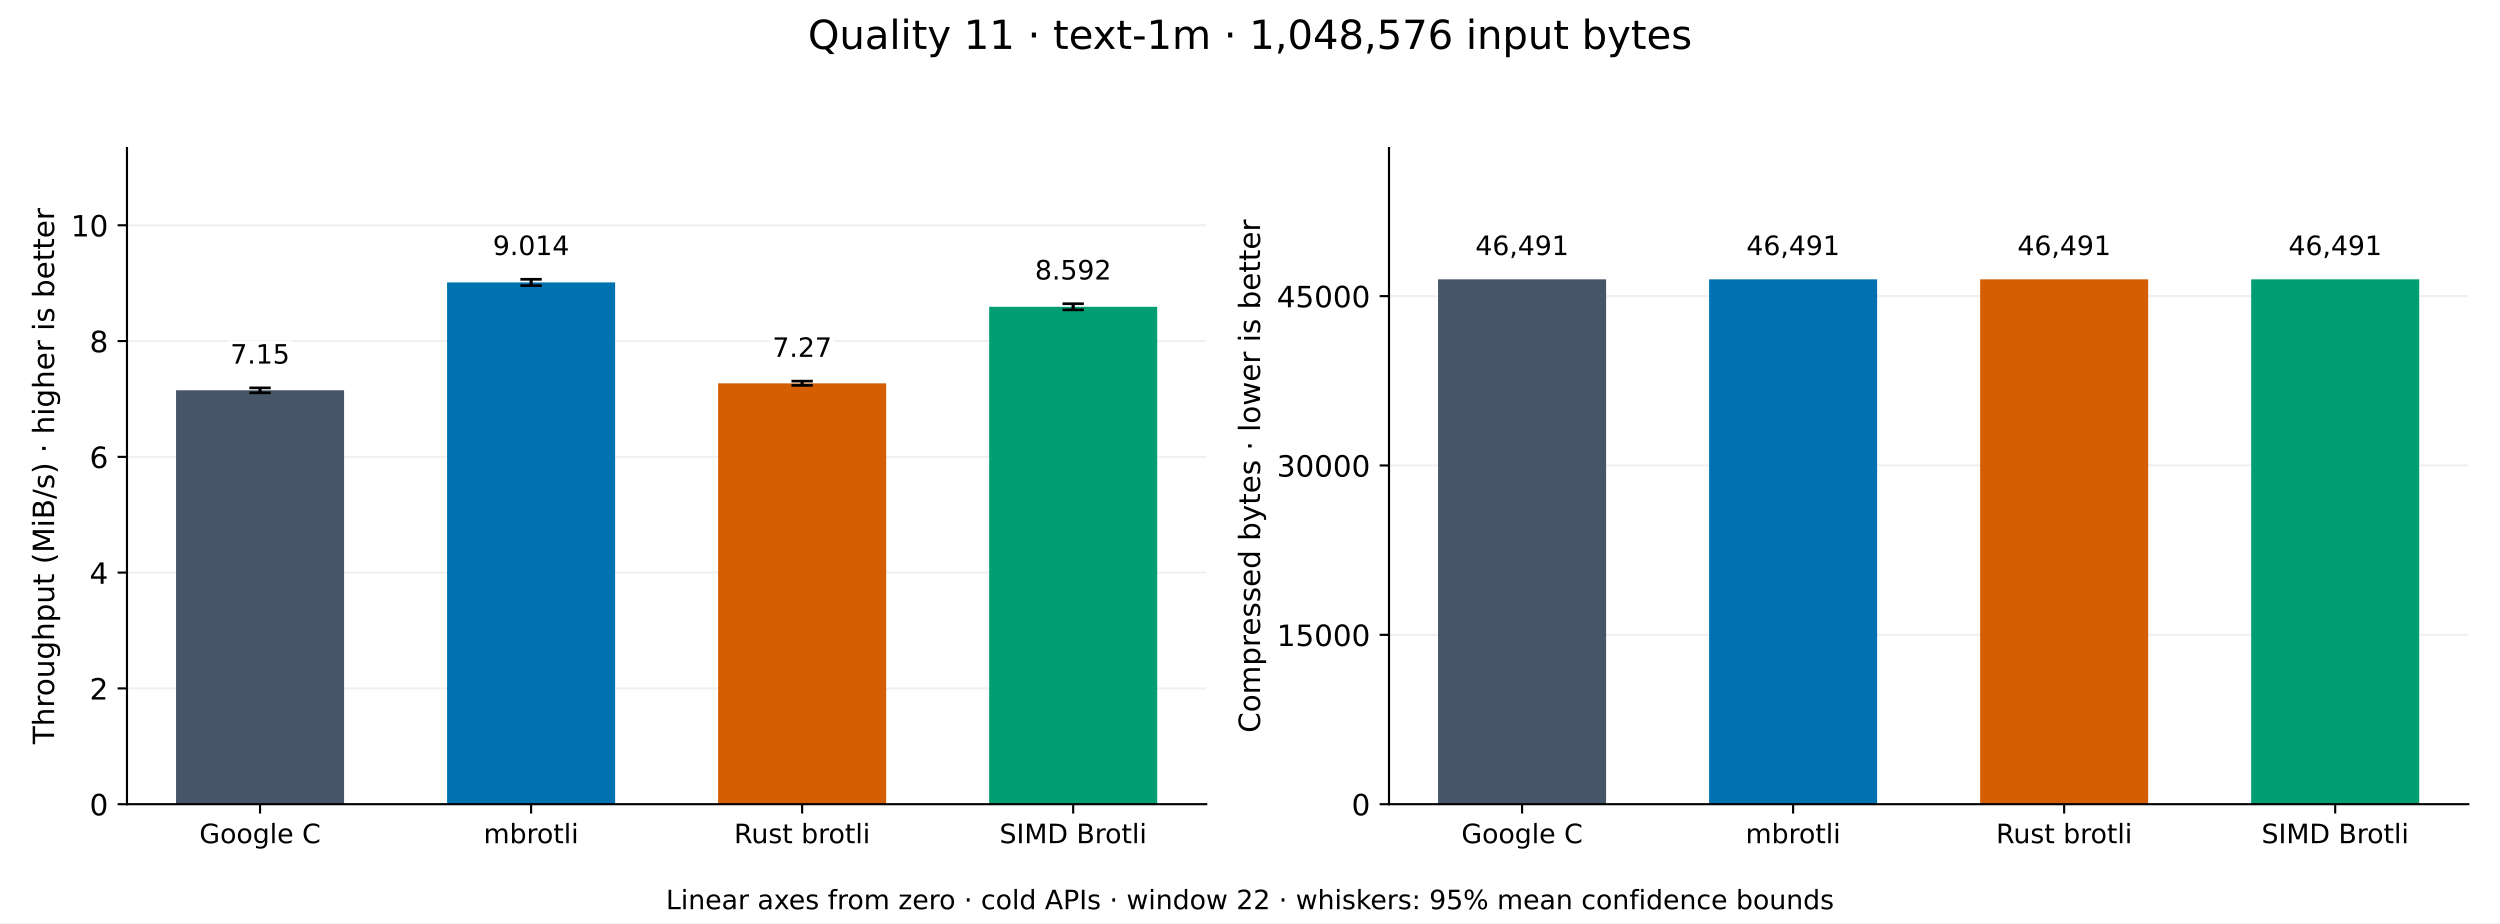
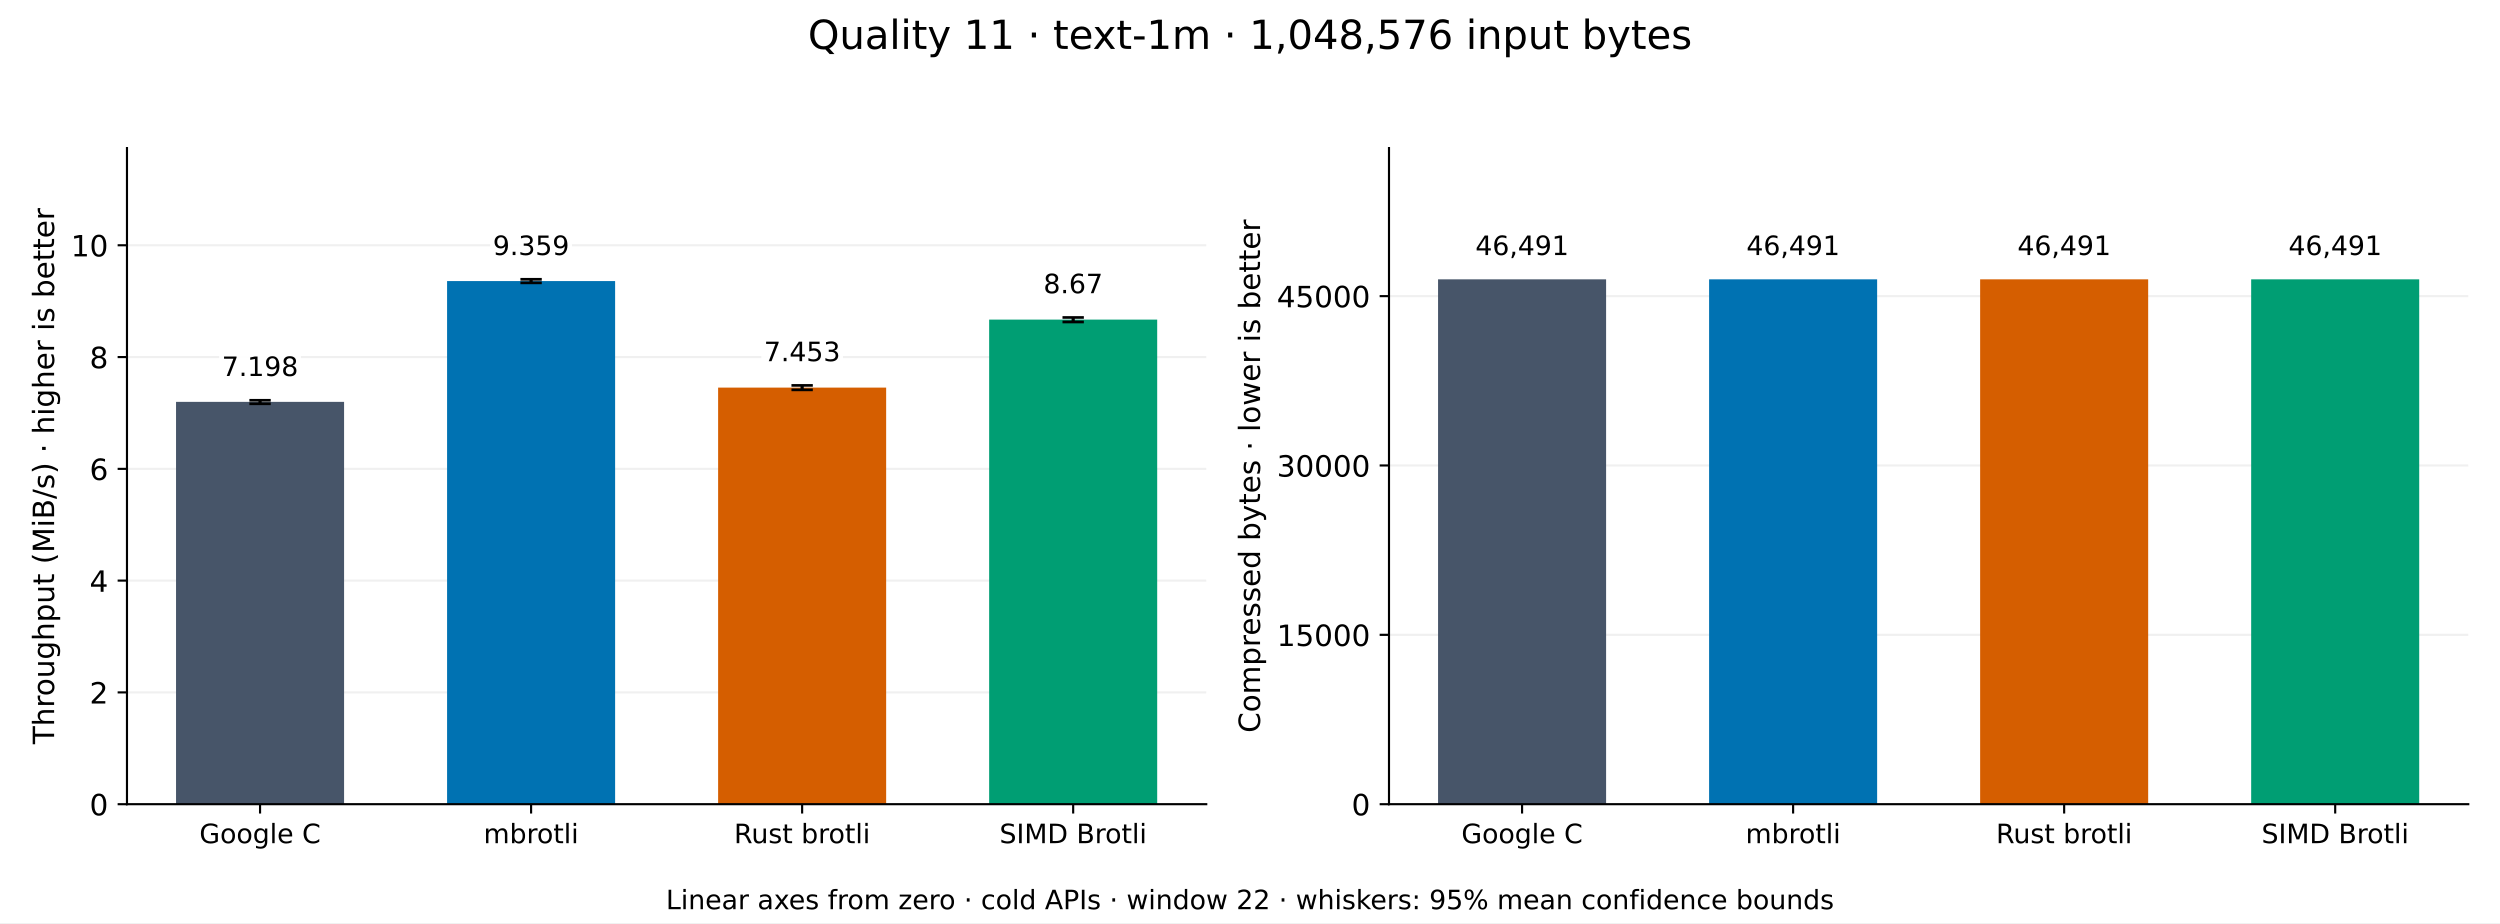
<svg xmlns="http://www.w3.org/2000/svg" xmlns:xlink="http://www.w3.org/1999/xlink" width="936pt" height="345.6pt" viewBox="0 0 936 345.6" version="1.1">
  <defs>
    <style type="text/css">*{stroke-linejoin: round; stroke-linecap: butt}</style>
  </defs>
  <g id="figure_1">
    <g id="patch_1">
      <path d="M 0 345.6 L 936 345.6 L 936 0 L 0 0 z " style="fill: #ffffff" />
    </g>
    <g id="axes_1">
      <g id="patch_2">
        <path d="M 47.54 301.088 L 451.62 301.088 L 451.62 55.44 L 47.54 55.44 z " style="fill: #ffffff" />
      </g>
      <g id="matplotlib.axis_1">
        <g id="xtick_1">
          <g id="line2d_1">
            <defs>
              <path id="m3d63aaa0ea" d="M 0 0 L 0 3.5 " style="stroke: #000000; stroke-width: 0.8" />
            </defs>
            <g>
              <use xlink:href="#m3d63aaa0ea" x="97.365" y="301.088" style="stroke: #000000; stroke-width: 0.8" />
            </g>
          </g>
          <g id="text_1">
            <text style="font-size: 10px; font-family: 'DejaVu Sans', 'Bitstream Vera Sans', 'Computer Modern Sans Serif', 'Lucida Grande', 'Verdana', 'Geneva', 'Lucid', 'Arial', 'Helvetica', 'Avant Garde', sans-serif; text-anchor: middle" x="97.365" y="315.686" transform="rotate(-0 97.36503 315.6864)">Google C</text>
          </g>
        </g>
        <g id="xtick_2">
          <g id="line2d_2">
            <g>
              <use xlink:href="#m3d63aaa0ea" x="198.842" y="301.088" style="stroke: #000000; stroke-width: 0.8" />
            </g>
          </g>
          <g id="text_2">
            <text style="font-size: 10px; font-family: 'DejaVu Sans', 'Bitstream Vera Sans', 'Computer Modern Sans Serif', 'Lucida Grande', 'Verdana', 'Geneva', 'Lucid', 'Arial', 'Helvetica', 'Avant Garde', sans-serif; text-anchor: middle" x="198.842" y="315.686" transform="rotate(-0 198.8417 315.6864)">mbrotli</text>
          </g>
        </g>
        <g id="xtick_3">
          <g id="line2d_3">
            <g>
              <use xlink:href="#m3d63aaa0ea" x="300.318" y="301.088" style="stroke: #000000; stroke-width: 0.8" />
            </g>
          </g>
          <g id="text_3">
            <text style="font-size: 10px; font-family: 'DejaVu Sans', 'Bitstream Vera Sans', 'Computer Modern Sans Serif', 'Lucida Grande', 'Verdana', 'Geneva', 'Lucid', 'Arial', 'Helvetica', 'Avant Garde', sans-serif; text-anchor: middle" x="300.318" y="315.686" transform="rotate(-0 300.3183 315.6864)">Rust brotli</text>
          </g>
        </g>
        <g id="xtick_4">
          <g id="line2d_4">
            <g>
              <use xlink:href="#m3d63aaa0ea" x="401.795" y="301.088" style="stroke: #000000; stroke-width: 0.8" />
            </g>
          </g>
          <g id="text_4">
            <text style="font-size: 10px; font-family: 'DejaVu Sans', 'Bitstream Vera Sans', 'Computer Modern Sans Serif', 'Lucida Grande', 'Verdana', 'Geneva', 'Lucid', 'Arial', 'Helvetica', 'Avant Garde', sans-serif; text-anchor: middle" x="401.795" y="315.686" transform="rotate(-0 401.795 315.6864)">SIMD Brotli</text>
          </g>
        </g>
      </g>
      <g id="matplotlib.axis_2">
        <g id="ytick_1">
          <g id="line2d_5">
            <path d="M 47.54 301.088 L 451.62 301.088 " clip-path="url(#pf0a0c54159)" style="fill: none; stroke: #b0b0b0; stroke-opacity: 0.18; stroke-width: 0.8; stroke-linecap: square" />
          </g>
          <g id="line2d_6">
            <defs>
              <path id="mb6c034703b" d="M 0 0 L -3.5 0 " style="stroke: #000000; stroke-width: 0.8" />
            </defs>
            <g>
              <use xlink:href="#mb6c034703b" x="47.54" y="301.088" style="stroke: #000000; stroke-width: 0.8" />
            </g>
          </g>
          <g id="text_5">
            <text style="font-size: 11px; font-family: 'DejaVu Sans', 'Bitstream Vera Sans', 'Computer Modern Sans Serif', 'Lucida Grande', 'Verdana', 'Geneva', 'Lucid', 'Arial', 'Helvetica', 'Avant Garde', sans-serif; text-anchor: end" x="40.54" y="305.267" transform="rotate(-0 40.54 305.2671)">0</text>
          </g>
        </g>
        <g id="ytick_2">
          <g id="line2d_7">
-             <path d="M 47.54 257.74 L 451.62 257.74 " clip-path="url(#pf0a0c54159)" style="fill: none; stroke: #b0b0b0; stroke-opacity: 0.18; stroke-width: 0.8; stroke-linecap: square" />
+             <path d="M 47.54 259.236 L 451.62 259.236 " clip-path="url(#pf0a0c54159)" style="fill: none; stroke: #b0b0b0; stroke-opacity: 0.18; stroke-width: 0.8; stroke-linecap: square" />
          </g>
          <g id="line2d_8">
            <g>
-               <use xlink:href="#mb6c034703b" x="47.54" y="257.74" style="stroke: #000000; stroke-width: 0.8" />
+               <use xlink:href="#mb6c034703b" x="47.54" y="259.236" style="stroke: #000000; stroke-width: 0.8" />
            </g>
          </g>
          <g id="text_6">
-             <text style="font-size: 11px; font-family: 'DejaVu Sans', 'Bitstream Vera Sans', 'Computer Modern Sans Serif', 'Lucida Grande', 'Verdana', 'Geneva', 'Lucid', 'Arial', 'Helvetica', 'Avant Garde', sans-serif; text-anchor: end" x="40.54" y="261.919" transform="rotate(-0 40.54 261.9192)">2</text>
+             <text style="font-size: 11px; font-family: 'DejaVu Sans', 'Bitstream Vera Sans', 'Computer Modern Sans Serif', 'Lucida Grande', 'Verdana', 'Geneva', 'Lucid', 'Arial', 'Helvetica', 'Avant Garde', sans-serif; text-anchor: end" x="40.54" y="263.415" transform="rotate(-0 40.54 263.4154)">2</text>
          </g>
        </g>
        <g id="ytick_3">
          <g id="line2d_9">
-             <path d="M 47.54 214.392 L 451.62 214.392 " clip-path="url(#pf0a0c54159)" style="fill: none; stroke: #b0b0b0; stroke-opacity: 0.18; stroke-width: 0.8; stroke-linecap: square" />
+             <path d="M 47.54 217.385 L 451.62 217.385 " clip-path="url(#pf0a0c54159)" style="fill: none; stroke: #b0b0b0; stroke-opacity: 0.18; stroke-width: 0.8; stroke-linecap: square" />
          </g>
          <g id="line2d_10">
            <g>
-               <use xlink:href="#mb6c034703b" x="47.54" y="214.392" style="stroke: #000000; stroke-width: 0.8" />
+               <use xlink:href="#mb6c034703b" x="47.54" y="217.385" style="stroke: #000000; stroke-width: 0.8" />
            </g>
          </g>
          <g id="text_7">
-             <text style="font-size: 11px; font-family: 'DejaVu Sans', 'Bitstream Vera Sans', 'Computer Modern Sans Serif', 'Lucida Grande', 'Verdana', 'Geneva', 'Lucid', 'Arial', 'Helvetica', 'Avant Garde', sans-serif; text-anchor: end" x="40.54" y="218.571" transform="rotate(-0 40.54 218.5712)">4</text>
+             <text style="font-size: 11px; font-family: 'DejaVu Sans', 'Bitstream Vera Sans', 'Computer Modern Sans Serif', 'Lucida Grande', 'Verdana', 'Geneva', 'Lucid', 'Arial', 'Helvetica', 'Avant Garde', sans-serif; text-anchor: end" x="40.54" y="221.564" transform="rotate(-0 40.54 221.5637)">4</text>
          </g>
        </g>
        <g id="ytick_4">
          <g id="line2d_11">
-             <path d="M 47.54 171.044 L 451.62 171.044 " clip-path="url(#pf0a0c54159)" style="fill: none; stroke: #b0b0b0; stroke-opacity: 0.18; stroke-width: 0.8; stroke-linecap: square" />
+             <path d="M 47.54 175.533 L 451.62 175.533 " clip-path="url(#pf0a0c54159)" style="fill: none; stroke: #b0b0b0; stroke-opacity: 0.18; stroke-width: 0.8; stroke-linecap: square" />
          </g>
          <g id="line2d_12">
            <g>
-               <use xlink:href="#mb6c034703b" x="47.54" y="171.044" style="stroke: #000000; stroke-width: 0.8" />
+               <use xlink:href="#mb6c034703b" x="47.54" y="175.533" style="stroke: #000000; stroke-width: 0.8" />
            </g>
          </g>
          <g id="text_8">
-             <text style="font-size: 11px; font-family: 'DejaVu Sans', 'Bitstream Vera Sans', 'Computer Modern Sans Serif', 'Lucida Grande', 'Verdana', 'Geneva', 'Lucid', 'Arial', 'Helvetica', 'Avant Garde', sans-serif; text-anchor: end" x="40.54" y="175.223" transform="rotate(-0 40.54 175.2232)">6</text>
+             <text style="font-size: 11px; font-family: 'DejaVu Sans', 'Bitstream Vera Sans', 'Computer Modern Sans Serif', 'Lucida Grande', 'Verdana', 'Geneva', 'Lucid', 'Arial', 'Helvetica', 'Avant Garde', sans-serif; text-anchor: end" x="40.54" y="179.712" transform="rotate(-0 40.54 179.7119)">6</text>
          </g>
        </g>
        <g id="ytick_5">
          <g id="line2d_13">
-             <path d="M 47.54 127.696 L 451.62 127.696 " clip-path="url(#pf0a0c54159)" style="fill: none; stroke: #b0b0b0; stroke-opacity: 0.18; stroke-width: 0.8; stroke-linecap: square" />
+             <path d="M 47.54 133.681 L 451.62 133.681 " clip-path="url(#pf0a0c54159)" style="fill: none; stroke: #b0b0b0; stroke-opacity: 0.18; stroke-width: 0.8; stroke-linecap: square" />
          </g>
          <g id="line2d_14">
            <g>
-               <use xlink:href="#mb6c034703b" x="47.54" y="127.696" style="stroke: #000000; stroke-width: 0.8" />
+               <use xlink:href="#mb6c034703b" x="47.54" y="133.681" style="stroke: #000000; stroke-width: 0.8" />
            </g>
          </g>
          <g id="text_9">
-             <text style="font-size: 11px; font-family: 'DejaVu Sans', 'Bitstream Vera Sans', 'Computer Modern Sans Serif', 'Lucida Grande', 'Verdana', 'Geneva', 'Lucid', 'Arial', 'Helvetica', 'Avant Garde', sans-serif; text-anchor: end" x="40.54" y="131.875" transform="rotate(-0 40.54 131.8752)">8</text>
+             <text style="font-size: 11px; font-family: 'DejaVu Sans', 'Bitstream Vera Sans', 'Computer Modern Sans Serif', 'Lucida Grande', 'Verdana', 'Geneva', 'Lucid', 'Arial', 'Helvetica', 'Avant Garde', sans-serif; text-anchor: end" x="40.54" y="137.86" transform="rotate(-0 40.54 137.8602)">8</text>
          </g>
        </g>
        <g id="ytick_6">
          <g id="line2d_15">
-             <path d="M 47.54 84.348 L 451.62 84.348 " clip-path="url(#pf0a0c54159)" style="fill: none; stroke: #b0b0b0; stroke-opacity: 0.18; stroke-width: 0.8; stroke-linecap: square" />
+             <path d="M 47.54 91.829 L 451.62 91.829 " clip-path="url(#pf0a0c54159)" style="fill: none; stroke: #b0b0b0; stroke-opacity: 0.18; stroke-width: 0.8; stroke-linecap: square" />
          </g>
          <g id="line2d_16">
            <g>
-               <use xlink:href="#mb6c034703b" x="47.54" y="84.348" style="stroke: #000000; stroke-width: 0.8" />
+               <use xlink:href="#mb6c034703b" x="47.54" y="91.829" style="stroke: #000000; stroke-width: 0.8" />
            </g>
          </g>
          <g id="text_10">
-             <text style="font-size: 11px; font-family: 'DejaVu Sans', 'Bitstream Vera Sans', 'Computer Modern Sans Serif', 'Lucida Grande', 'Verdana', 'Geneva', 'Lucid', 'Arial', 'Helvetica', 'Avant Garde', sans-serif; text-anchor: end" x="40.54" y="88.527" transform="rotate(-0 40.54 88.52728)">10</text>
+             <text style="font-size: 11px; font-family: 'DejaVu Sans', 'Bitstream Vera Sans', 'Computer Modern Sans Serif', 'Lucida Grande', 'Verdana', 'Geneva', 'Lucid', 'Arial', 'Helvetica', 'Avant Garde', sans-serif; text-anchor: end" x="40.54" y="96.008" transform="rotate(-0 40.54 96.00848)">10</text>
          </g>
        </g>
        <g id="text_11">
          <text style="font-size: 11px; font-family: 'DejaVu Sans', 'Bitstream Vera Sans', 'Computer Modern Sans Serif', 'Lucida Grande', 'Verdana', 'Geneva', 'Lucid', 'Arial', 'Helvetica', 'Avant Garde', sans-serif; text-anchor: middle" x="20.255" y="178.264" transform="rotate(-90 20.25484 178.264)">Throughput (MiB/s) · higher is better</text>
        </g>
      </g>
      <g id="patch_3">
-         <path d="M 65.907 301.088 L 128.823 301.088 L 128.823 146.122 L 65.907 146.122 z " clip-path="url(#pf0a0c54159)" style="fill: #475569" />
+         <path d="M 65.907 301.088 L 128.823 301.088 L 128.823 150.466 L 65.907 150.466 z " clip-path="url(#pf0a0c54159)" style="fill: #475569" />
      </g>
      <g id="patch_4">
-         <path d="M 167.384 301.088 L 230.299 301.088 L 230.299 105.724 L 167.384 105.724 z " clip-path="url(#pf0a0c54159)" style="fill: #0072b2" />
+         <path d="M 167.384 301.088 L 230.299 301.088 L 230.299 105.235 L 167.384 105.235 z " clip-path="url(#pf0a0c54159)" style="fill: #0072b2" />
      </g>
      <g id="patch_5">
-         <path d="M 268.861 301.088 L 331.776 301.088 L 331.776 143.517 L 268.861 143.517 z " clip-path="url(#pf0a0c54159)" style="fill: #d55e00" />
+         <path d="M 268.861 301.088 L 331.776 301.088 L 331.776 145.119 L 268.861 145.119 z " clip-path="url(#pf0a0c54159)" style="fill: #d55e00" />
      </g>
      <g id="patch_6">
-         <path d="M 370.337 301.088 L 433.253 301.088 L 433.253 114.86 L 370.337 114.86 z " clip-path="url(#pf0a0c54159)" style="fill: #009e73" />
+         <path d="M 370.337 301.088 L 433.253 301.088 L 433.253 119.651 L 370.337 119.651 z " clip-path="url(#pf0a0c54159)" style="fill: #009e73" />
      </g>
      <g id="LineCollection_1">
-         <path d="M 97.365 147.054 L 97.365 145.218 " clip-path="url(#pf0a0c54159)" style="fill: none; stroke: #000000; stroke-width: 1.2" />
-         <path d="M 198.842 106.933 L 198.842 104.57 " clip-path="url(#pf0a0c54159)" style="fill: none; stroke: #000000; stroke-width: 1.2" />
-         <path d="M 300.318 144.305 L 300.318 142.7 " clip-path="url(#pf0a0c54159)" style="fill: none; stroke: #000000; stroke-width: 1.2" />
-         <path d="M 401.795 116.002 L 401.795 113.726 " clip-path="url(#pf0a0c54159)" style="fill: none; stroke: #000000; stroke-width: 1.2" />
+         <path d="M 97.365 151.183 L 97.365 149.853 " clip-path="url(#pf0a0c54159)" style="fill: none; stroke: #000000; stroke-width: 1.2" />
+         <path d="M 198.842 105.912 L 198.842 104.57 " clip-path="url(#pf0a0c54159)" style="fill: none; stroke: #000000; stroke-width: 1.2" />
+         <path d="M 300.318 145.973 L 300.318 144.305 " clip-path="url(#pf0a0c54159)" style="fill: none; stroke: #000000; stroke-width: 1.2" />
+         <path d="M 401.795 120.545 L 401.795 118.865 " clip-path="url(#pf0a0c54159)" style="fill: none; stroke: #000000; stroke-width: 1.2" />
      </g>
      <g id="line2d_17">
        <defs>
          <path id="ma4d3aa00d3" d="M 4 0 L -4 -0 " style="stroke: #000000" />
        </defs>
        <g clip-path="url(#pf0a0c54159)">
-           <use xlink:href="#ma4d3aa00d3" x="97.365" y="147.054" style="fill: #1f77b4; stroke: #000000" />
-           <use xlink:href="#ma4d3aa00d3" x="198.842" y="106.933" style="fill: #1f77b4; stroke: #000000" />
-           <use xlink:href="#ma4d3aa00d3" x="300.318" y="144.305" style="fill: #1f77b4; stroke: #000000" />
-           <use xlink:href="#ma4d3aa00d3" x="401.795" y="116.002" style="fill: #1f77b4; stroke: #000000" />
+           <use xlink:href="#ma4d3aa00d3" x="97.365" y="151.183" style="fill: #1f77b4; stroke: #000000" />
+           <use xlink:href="#ma4d3aa00d3" x="198.842" y="105.912" style="fill: #1f77b4; stroke: #000000" />
+           <use xlink:href="#ma4d3aa00d3" x="300.318" y="145.973" style="fill: #1f77b4; stroke: #000000" />
+           <use xlink:href="#ma4d3aa00d3" x="401.795" y="120.545" style="fill: #1f77b4; stroke: #000000" />
        </g>
      </g>
      <g id="line2d_18">
        <g clip-path="url(#pf0a0c54159)">
-           <use xlink:href="#ma4d3aa00d3" x="97.365" y="145.218" style="fill: #1f77b4; stroke: #000000" />
+           <use xlink:href="#ma4d3aa00d3" x="97.365" y="149.853" style="fill: #1f77b4; stroke: #000000" />
          <use xlink:href="#ma4d3aa00d3" x="198.842" y="104.57" style="fill: #1f77b4; stroke: #000000" />
-           <use xlink:href="#ma4d3aa00d3" x="300.318" y="142.7" style="fill: #1f77b4; stroke: #000000" />
-           <use xlink:href="#ma4d3aa00d3" x="401.795" y="113.726" style="fill: #1f77b4; stroke: #000000" />
+           <use xlink:href="#ma4d3aa00d3" x="300.318" y="144.305" style="fill: #1f77b4; stroke: #000000" />
+           <use xlink:href="#ma4d3aa00d3" x="401.795" y="118.865" style="fill: #1f77b4; stroke: #000000" />
        </g>
      </g>
      <g id="patch_7">
        <path d="M 47.54 301.088 L 47.54 55.44 " style="fill: none; stroke: #000000; stroke-width: 0.8; stroke-linejoin: miter; stroke-linecap: square" />
      </g>
      <g id="patch_8">
        <path d="M 47.54 301.088 L 451.62 301.088 " style="fill: none; stroke: #000000; stroke-width: 0.8; stroke-linejoin: miter; stroke-linecap: square" />
      </g>
      <g id="text_12">
        <g id="patch_9">
-           <path d="M 85.232 139.218 L 109.498 139.218 L 109.498 127.54 L 85.232 127.54 z " style="fill: #ffffff; opacity: 0.9" />
-         </g>
-         <text style="font-size: 10px; font-family: 'DejaVu Sans', 'Bitstream Vera Sans', 'Computer Modern Sans Serif', 'Lucida Grande', 'Verdana', 'Geneva', 'Lucid', 'Arial', 'Helvetica', 'Avant Garde', sans-serif; text-anchor: middle" x="97.365" y="136.138" transform="rotate(-0 97.36503 136.138)">7.15</text>
+           <path d="M 82.051 143.853 L 112.679 143.853 L 112.679 132.175 L 82.051 132.175 z " style="fill: #ffffff; opacity: 0.9" />
+         </g>
+         <text style="font-size: 10px; font-family: 'DejaVu Sans', 'Bitstream Vera Sans', 'Computer Modern Sans Serif', 'Lucida Grande', 'Verdana', 'Geneva', 'Lucid', 'Arial', 'Helvetica', 'Avant Garde', sans-serif; text-anchor: middle" x="97.365" y="140.773" transform="rotate(-0 97.36503 140.7735)">7.198</text>
      </g>
      <g id="text_13">
        <g id="patch_10">
          <path d="M 183.528 98.57 L 214.156 98.57 L 214.156 86.891 L 183.528 86.891 z " style="fill: #ffffff; opacity: 0.9" />
        </g>
-         <text style="font-size: 10px; font-family: 'DejaVu Sans', 'Bitstream Vera Sans', 'Computer Modern Sans Serif', 'Lucida Grande', 'Verdana', 'Geneva', 'Lucid', 'Arial', 'Helvetica', 'Avant Garde', sans-serif; text-anchor: middle" x="198.842" y="95.49" transform="rotate(-0 198.8417 95.48991)">9.014</text>
+         <text style="font-size: 10px; font-family: 'DejaVu Sans', 'Bitstream Vera Sans', 'Computer Modern Sans Serif', 'Lucida Grande', 'Verdana', 'Geneva', 'Lucid', 'Arial', 'Helvetica', 'Avant Garde', sans-serif; text-anchor: middle" x="198.842" y="95.49" transform="rotate(-0 198.8417 95.48991)">9.359</text>
      </g>
      <g id="text_14">
        <g id="patch_11">
-           <path d="M 288.186 136.7 L 312.451 136.7 L 312.451 125.021 L 288.186 125.021 z " style="fill: #ffffff; opacity: 0.9" />
-         </g>
-         <text style="font-size: 10px; font-family: 'DejaVu Sans', 'Bitstream Vera Sans', 'Computer Modern Sans Serif', 'Lucida Grande', 'Verdana', 'Geneva', 'Lucid', 'Arial', 'Helvetica', 'Avant Garde', sans-serif; text-anchor: middle" x="300.318" y="133.62" transform="rotate(-0 300.3183 133.6198)">7.27</text>
+           <path d="M 285.004 138.305 L 315.632 138.305 L 315.632 126.627 L 285.004 126.627 z " style="fill: #ffffff; opacity: 0.9" />
+         </g>
+         <text style="font-size: 10px; font-family: 'DejaVu Sans', 'Bitstream Vera Sans', 'Computer Modern Sans Serif', 'Lucida Grande', 'Verdana', 'Geneva', 'Lucid', 'Arial', 'Helvetica', 'Avant Garde', sans-serif; text-anchor: middle" x="300.318" y="135.225" transform="rotate(-0 300.3183 135.225)">7.453</text>
      </g>
      <g id="text_15">
        <g id="patch_12">
-           <path d="M 386.481 107.726 L 417.109 107.726 L 417.109 96.048 L 386.481 96.048 z " style="fill: #ffffff; opacity: 0.9" />
-         </g>
-         <text style="font-size: 10px; font-family: 'DejaVu Sans', 'Bitstream Vera Sans', 'Computer Modern Sans Serif', 'Lucida Grande', 'Verdana', 'Geneva', 'Lucid', 'Arial', 'Helvetica', 'Avant Garde', sans-serif; text-anchor: middle" x="401.795" y="104.647" transform="rotate(-0 401.795 104.6468)">8.592</text>
+           <path d="M 389.662 112.865 L 413.928 112.865 L 413.928 101.186 L 389.662 101.186 z " style="fill: #ffffff; opacity: 0.9" />
+         </g>
+         <text style="font-size: 10px; font-family: 'DejaVu Sans', 'Bitstream Vera Sans', 'Computer Modern Sans Serif', 'Lucida Grande', 'Verdana', 'Geneva', 'Lucid', 'Arial', 'Helvetica', 'Avant Garde', sans-serif; text-anchor: middle" x="401.795" y="109.785" transform="rotate(-0 401.795 109.7848)">8.67</text>
      </g>
    </g>
    <g id="axes_2">
      <g id="patch_13">
        <path d="M 520.04 301.088 L 924.12 301.088 L 924.12 55.44 L 520.04 55.44 z " style="fill: #ffffff" />
      </g>
      <g id="matplotlib.axis_3">
        <g id="xtick_5">
          <g id="line2d_19">
            <g>
              <use xlink:href="#m3d63aaa0ea" x="569.865" y="301.088" style="stroke: #000000; stroke-width: 0.8" />
            </g>
          </g>
          <g id="text_16">
            <text style="font-size: 10px; font-family: 'DejaVu Sans', 'Bitstream Vera Sans', 'Computer Modern Sans Serif', 'Lucida Grande', 'Verdana', 'Geneva', 'Lucid', 'Arial', 'Helvetica', 'Avant Garde', sans-serif; text-anchor: middle" x="569.865" y="315.686" transform="rotate(-0 569.865 315.6864)">Google C</text>
          </g>
        </g>
        <g id="xtick_6">
          <g id="line2d_20">
            <g>
              <use xlink:href="#m3d63aaa0ea" x="671.342" y="301.088" style="stroke: #000000; stroke-width: 0.8" />
            </g>
          </g>
          <g id="text_17">
            <text style="font-size: 10px; font-family: 'DejaVu Sans', 'Bitstream Vera Sans', 'Computer Modern Sans Serif', 'Lucida Grande', 'Verdana', 'Geneva', 'Lucid', 'Arial', 'Helvetica', 'Avant Garde', sans-serif; text-anchor: middle" x="671.342" y="315.686" transform="rotate(-0 671.3417 315.6864)">mbrotli</text>
          </g>
        </g>
        <g id="xtick_7">
          <g id="line2d_21">
            <g>
              <use xlink:href="#m3d63aaa0ea" x="772.818" y="301.088" style="stroke: #000000; stroke-width: 0.8" />
            </g>
          </g>
          <g id="text_18">
            <text style="font-size: 10px; font-family: 'DejaVu Sans', 'Bitstream Vera Sans', 'Computer Modern Sans Serif', 'Lucida Grande', 'Verdana', 'Geneva', 'Lucid', 'Arial', 'Helvetica', 'Avant Garde', sans-serif; text-anchor: middle" x="772.818" y="315.686" transform="rotate(-0 772.8183 315.6864)">Rust brotli</text>
          </g>
        </g>
        <g id="xtick_8">
          <g id="line2d_22">
            <g>
              <use xlink:href="#m3d63aaa0ea" x="874.295" y="301.088" style="stroke: #000000; stroke-width: 0.8" />
            </g>
          </g>
          <g id="text_19">
            <text style="font-size: 10px; font-family: 'DejaVu Sans', 'Bitstream Vera Sans', 'Computer Modern Sans Serif', 'Lucida Grande', 'Verdana', 'Geneva', 'Lucid', 'Arial', 'Helvetica', 'Avant Garde', sans-serif; text-anchor: middle" x="874.295" y="315.686" transform="rotate(-0 874.295 315.6864)">SIMD Brotli</text>
          </g>
        </g>
      </g>
      <g id="matplotlib.axis_4">
        <g id="ytick_7">
          <g id="line2d_23">
            <path d="M 520.04 301.088 L 924.12 301.088 " clip-path="url(#p491dce9776)" style="fill: none; stroke: #b0b0b0; stroke-opacity: 0.18; stroke-width: 0.8; stroke-linecap: square" />
          </g>
          <g id="line2d_24">
            <g>
              <use xlink:href="#mb6c034703b" x="520.04" y="301.088" style="stroke: #000000; stroke-width: 0.8" />
            </g>
          </g>
          <g id="text_20">
            <text style="font-size: 11px; font-family: 'DejaVu Sans', 'Bitstream Vera Sans', 'Computer Modern Sans Serif', 'Lucida Grande', 'Verdana', 'Geneva', 'Lucid', 'Arial', 'Helvetica', 'Avant Garde', sans-serif; text-anchor: end" x="513.04" y="305.267" transform="rotate(-0 513.04 305.2671)">0</text>
          </g>
        </g>
        <g id="ytick_8">
          <g id="line2d_25">
            <path d="M 520.04 237.683 L 924.12 237.683 " clip-path="url(#p491dce9776)" style="fill: none; stroke: #b0b0b0; stroke-opacity: 0.18; stroke-width: 0.8; stroke-linecap: square" />
          </g>
          <g id="line2d_26">
            <g>
              <use xlink:href="#mb6c034703b" x="520.04" y="237.683" style="stroke: #000000; stroke-width: 0.8" />
            </g>
          </g>
          <g id="text_21">
            <text style="font-size: 11px; font-family: 'DejaVu Sans', 'Bitstream Vera Sans', 'Computer Modern Sans Serif', 'Lucida Grande', 'Verdana', 'Geneva', 'Lucid', 'Arial', 'Helvetica', 'Avant Garde', sans-serif; text-anchor: end" x="513.04" y="241.862" transform="rotate(-0 513.04 241.8618)">15000</text>
          </g>
        </g>
        <g id="ytick_9">
          <g id="line2d_27">
            <path d="M 520.04 174.277 L 924.12 174.277 " clip-path="url(#p491dce9776)" style="fill: none; stroke: #b0b0b0; stroke-opacity: 0.18; stroke-width: 0.8; stroke-linecap: square" />
          </g>
          <g id="line2d_28">
            <g>
              <use xlink:href="#mb6c034703b" x="520.04" y="174.277" style="stroke: #000000; stroke-width: 0.8" />
            </g>
          </g>
          <g id="text_22">
            <text style="font-size: 11px; font-family: 'DejaVu Sans', 'Bitstream Vera Sans', 'Computer Modern Sans Serif', 'Lucida Grande', 'Verdana', 'Geneva', 'Lucid', 'Arial', 'Helvetica', 'Avant Garde', sans-serif; text-anchor: end" x="513.04" y="178.457" transform="rotate(-0 513.04 178.4565)">30000</text>
          </g>
        </g>
        <g id="ytick_10">
          <g id="line2d_29">
            <path d="M 520.04 110.872 L 924.12 110.872 " clip-path="url(#p491dce9776)" style="fill: none; stroke: #b0b0b0; stroke-opacity: 0.18; stroke-width: 0.8; stroke-linecap: square" />
          </g>
          <g id="line2d_30">
            <g>
              <use xlink:href="#mb6c034703b" x="520.04" y="110.872" style="stroke: #000000; stroke-width: 0.8" />
            </g>
          </g>
          <g id="text_23">
            <text style="font-size: 11px; font-family: 'DejaVu Sans', 'Bitstream Vera Sans', 'Computer Modern Sans Serif', 'Lucida Grande', 'Verdana', 'Geneva', 'Lucid', 'Arial', 'Helvetica', 'Avant Garde', sans-serif; text-anchor: end" x="513.04" y="115.051" transform="rotate(-0 513.04 115.0512)">45000</text>
          </g>
        </g>
        <g id="text_24">
          <text style="font-size: 11px; font-family: 'DejaVu Sans', 'Bitstream Vera Sans', 'Computer Modern Sans Serif', 'Lucida Grande', 'Verdana', 'Geneva', 'Lucid', 'Arial', 'Helvetica', 'Avant Garde', sans-serif; text-anchor: middle" x="471.759" y="178.264" transform="rotate(-90 471.7586 178.264)">Compressed bytes · lower is better</text>
        </g>
      </g>
      <g id="patch_14">
        <path d="M 538.407 301.088 L 601.323 301.088 L 601.323 104.57 L 538.407 104.57 z " clip-path="url(#p491dce9776)" style="fill: #475569" />
      </g>
      <g id="patch_15">
        <path d="M 639.884 301.088 L 702.799 301.088 L 702.799 104.57 L 639.884 104.57 z " clip-path="url(#p491dce9776)" style="fill: #0072b2" />
      </g>
      <g id="patch_16">
        <path d="M 741.361 301.088 L 804.276 301.088 L 804.276 104.57 L 741.361 104.57 z " clip-path="url(#p491dce9776)" style="fill: #d55e00" />
      </g>
      <g id="patch_17">
        <path d="M 842.837 301.088 L 905.753 301.088 L 905.753 104.57 L 842.837 104.57 z " clip-path="url(#p491dce9776)" style="fill: #009e73" />
      </g>
      <g id="patch_18">
        <path d="M 520.04 301.088 L 520.04 55.44 " style="fill: none; stroke: #000000; stroke-width: 0.8; stroke-linejoin: miter; stroke-linecap: square" />
      </g>
      <g id="patch_19">
        <path d="M 520.04 301.088 L 924.12 301.088 " style="fill: none; stroke: #000000; stroke-width: 0.8; stroke-linejoin: miter; stroke-linecap: square" />
      </g>
      <g id="text_25">
        <g id="patch_20">
          <path d="M 551.37 98.57 L 588.36 98.57 L 588.36 86.891 L 551.37 86.891 z " style="fill: #ffffff; opacity: 0.9" />
        </g>
        <text style="font-size: 10px; font-family: 'DejaVu Sans', 'Bitstream Vera Sans', 'Computer Modern Sans Serif', 'Lucida Grande', 'Verdana', 'Geneva', 'Lucid', 'Arial', 'Helvetica', 'Avant Garde', sans-serif; text-anchor: middle" x="569.865" y="95.49" transform="rotate(-0 569.865 95.48991)">46,491</text>
      </g>
      <g id="text_26">
        <g id="patch_21">
          <path d="M 652.846 98.57 L 689.837 98.57 L 689.837 86.891 L 652.846 86.891 z " style="fill: #ffffff; opacity: 0.9" />
        </g>
        <text style="font-size: 10px; font-family: 'DejaVu Sans', 'Bitstream Vera Sans', 'Computer Modern Sans Serif', 'Lucida Grande', 'Verdana', 'Geneva', 'Lucid', 'Arial', 'Helvetica', 'Avant Garde', sans-serif; text-anchor: middle" x="671.342" y="95.49" transform="rotate(-0 671.3417 95.48991)">46,491</text>
      </g>
      <g id="text_27">
        <g id="patch_22">
          <path d="M 754.323 98.57 L 791.314 98.57 L 791.314 86.891 L 754.323 86.891 z " style="fill: #ffffff; opacity: 0.9" />
        </g>
        <text style="font-size: 10px; font-family: 'DejaVu Sans', 'Bitstream Vera Sans', 'Computer Modern Sans Serif', 'Lucida Grande', 'Verdana', 'Geneva', 'Lucid', 'Arial', 'Helvetica', 'Avant Garde', sans-serif; text-anchor: middle" x="772.818" y="95.49" transform="rotate(-0 772.8183 95.48991)">46,491</text>
      </g>
      <g id="text_28">
        <g id="patch_23">
          <path d="M 855.8 98.57 L 892.79 98.57 L 892.79 86.891 L 855.8 86.891 z " style="fill: #ffffff; opacity: 0.9" />
        </g>
        <text style="font-size: 10px; font-family: 'DejaVu Sans', 'Bitstream Vera Sans', 'Computer Modern Sans Serif', 'Lucida Grande', 'Verdana', 'Geneva', 'Lucid', 'Arial', 'Helvetica', 'Avant Garde', sans-serif; text-anchor: middle" x="874.295" y="95.49" transform="rotate(-0 874.295 95.48991)">46,491</text>
      </g>
    </g>
    <g id="text_29">
      <text style="font-size: 15px; font-family: 'DejaVu Sans', 'Bitstream Vera Sans', 'Computer Modern Sans Serif', 'Lucida Grande', 'Verdana', 'Geneva', 'Lucid', 'Arial', 'Helvetica', 'Avant Garde', sans-serif; text-anchor: middle" x="468" y="18.31" transform="rotate(-0 468 18.30966)">Quality 11 · text-1m · 1,048,576 input bytes</text>
    </g>
    <g id="text_30">
      <text style="font-size: 10px; font-family: 'DejaVu Sans', 'Bitstream Vera Sans', 'Computer Modern Sans Serif', 'Lucida Grande', 'Verdana', 'Geneva', 'Lucid', 'Arial', 'Helvetica', 'Avant Garde', sans-serif; text-anchor: middle" x="468" y="340.416" transform="rotate(-0 468 340.416)">Linear axes from zero · cold APIs · window 22 · whiskers: 95% mean confidence bounds</text>
    </g>
  </g>
  <defs>
    <clipPath id="pf0a0c54159">
      <rect x="47.54" y="55.44" width="404.08" height="245.648" />
    </clipPath>
    <clipPath id="p491dce9776">
      <rect x="520.04" y="55.44" width="404.08" height="245.648" />
    </clipPath>
  </defs>
</svg>
